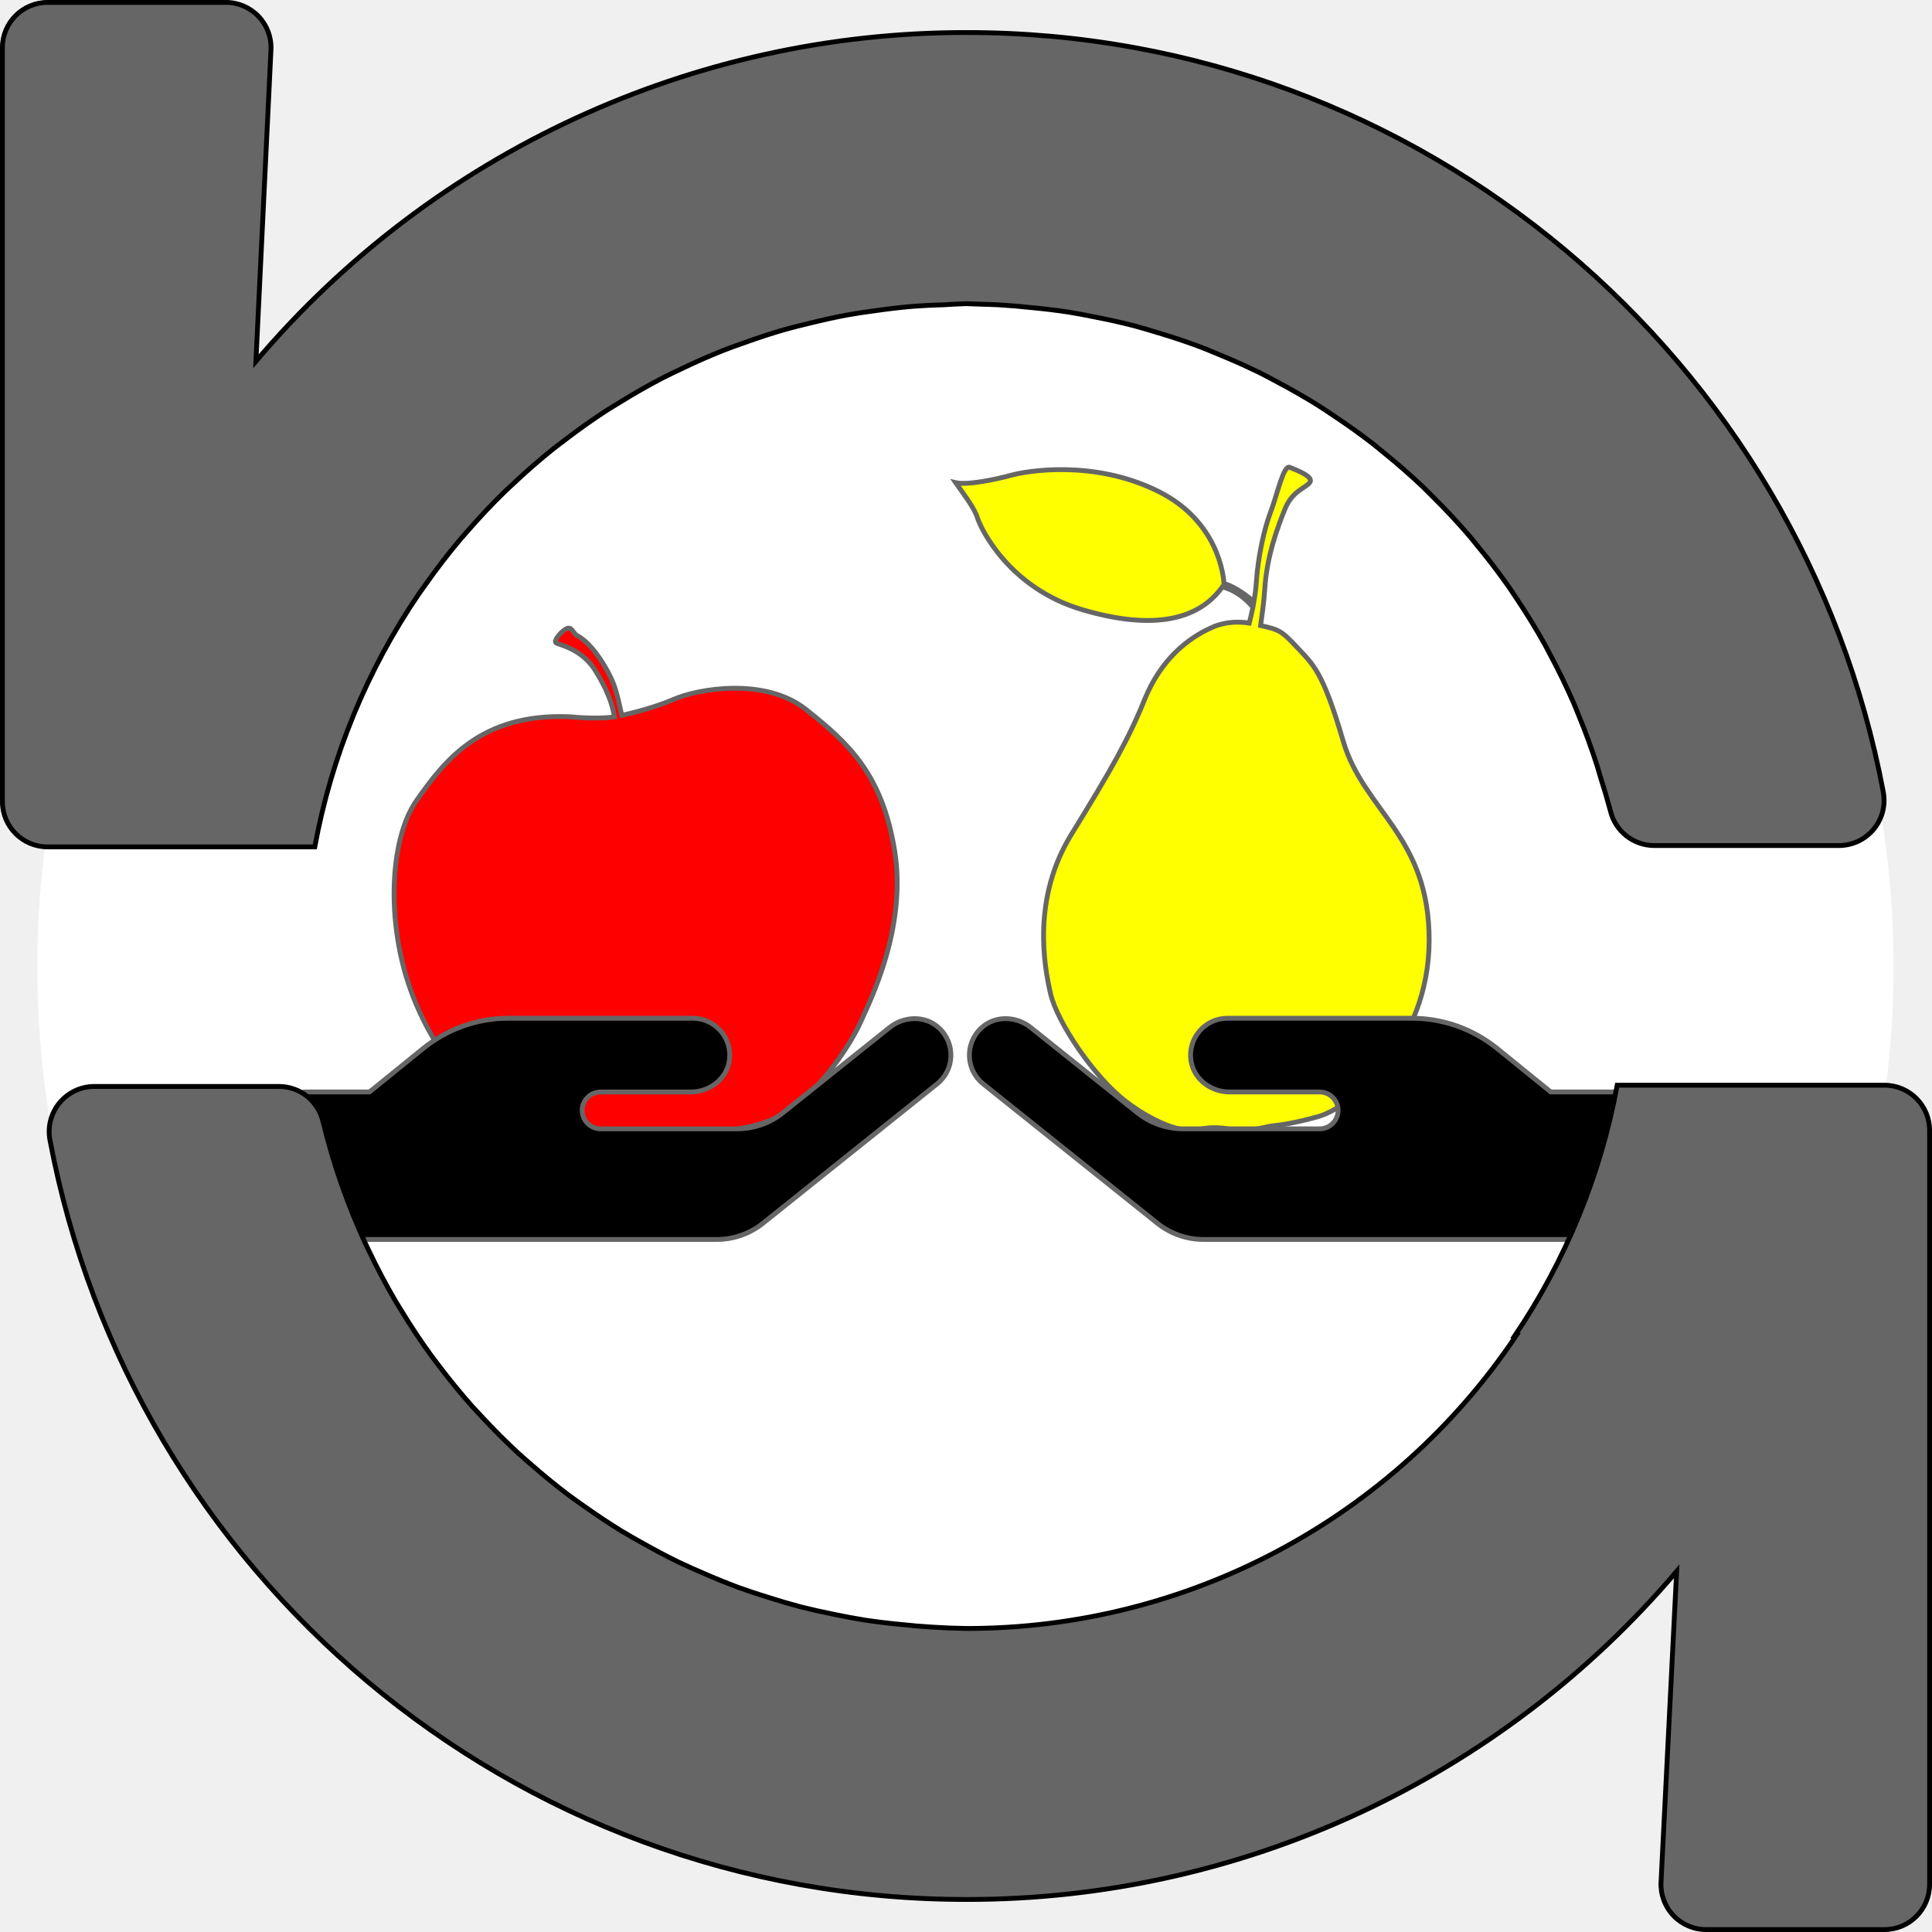
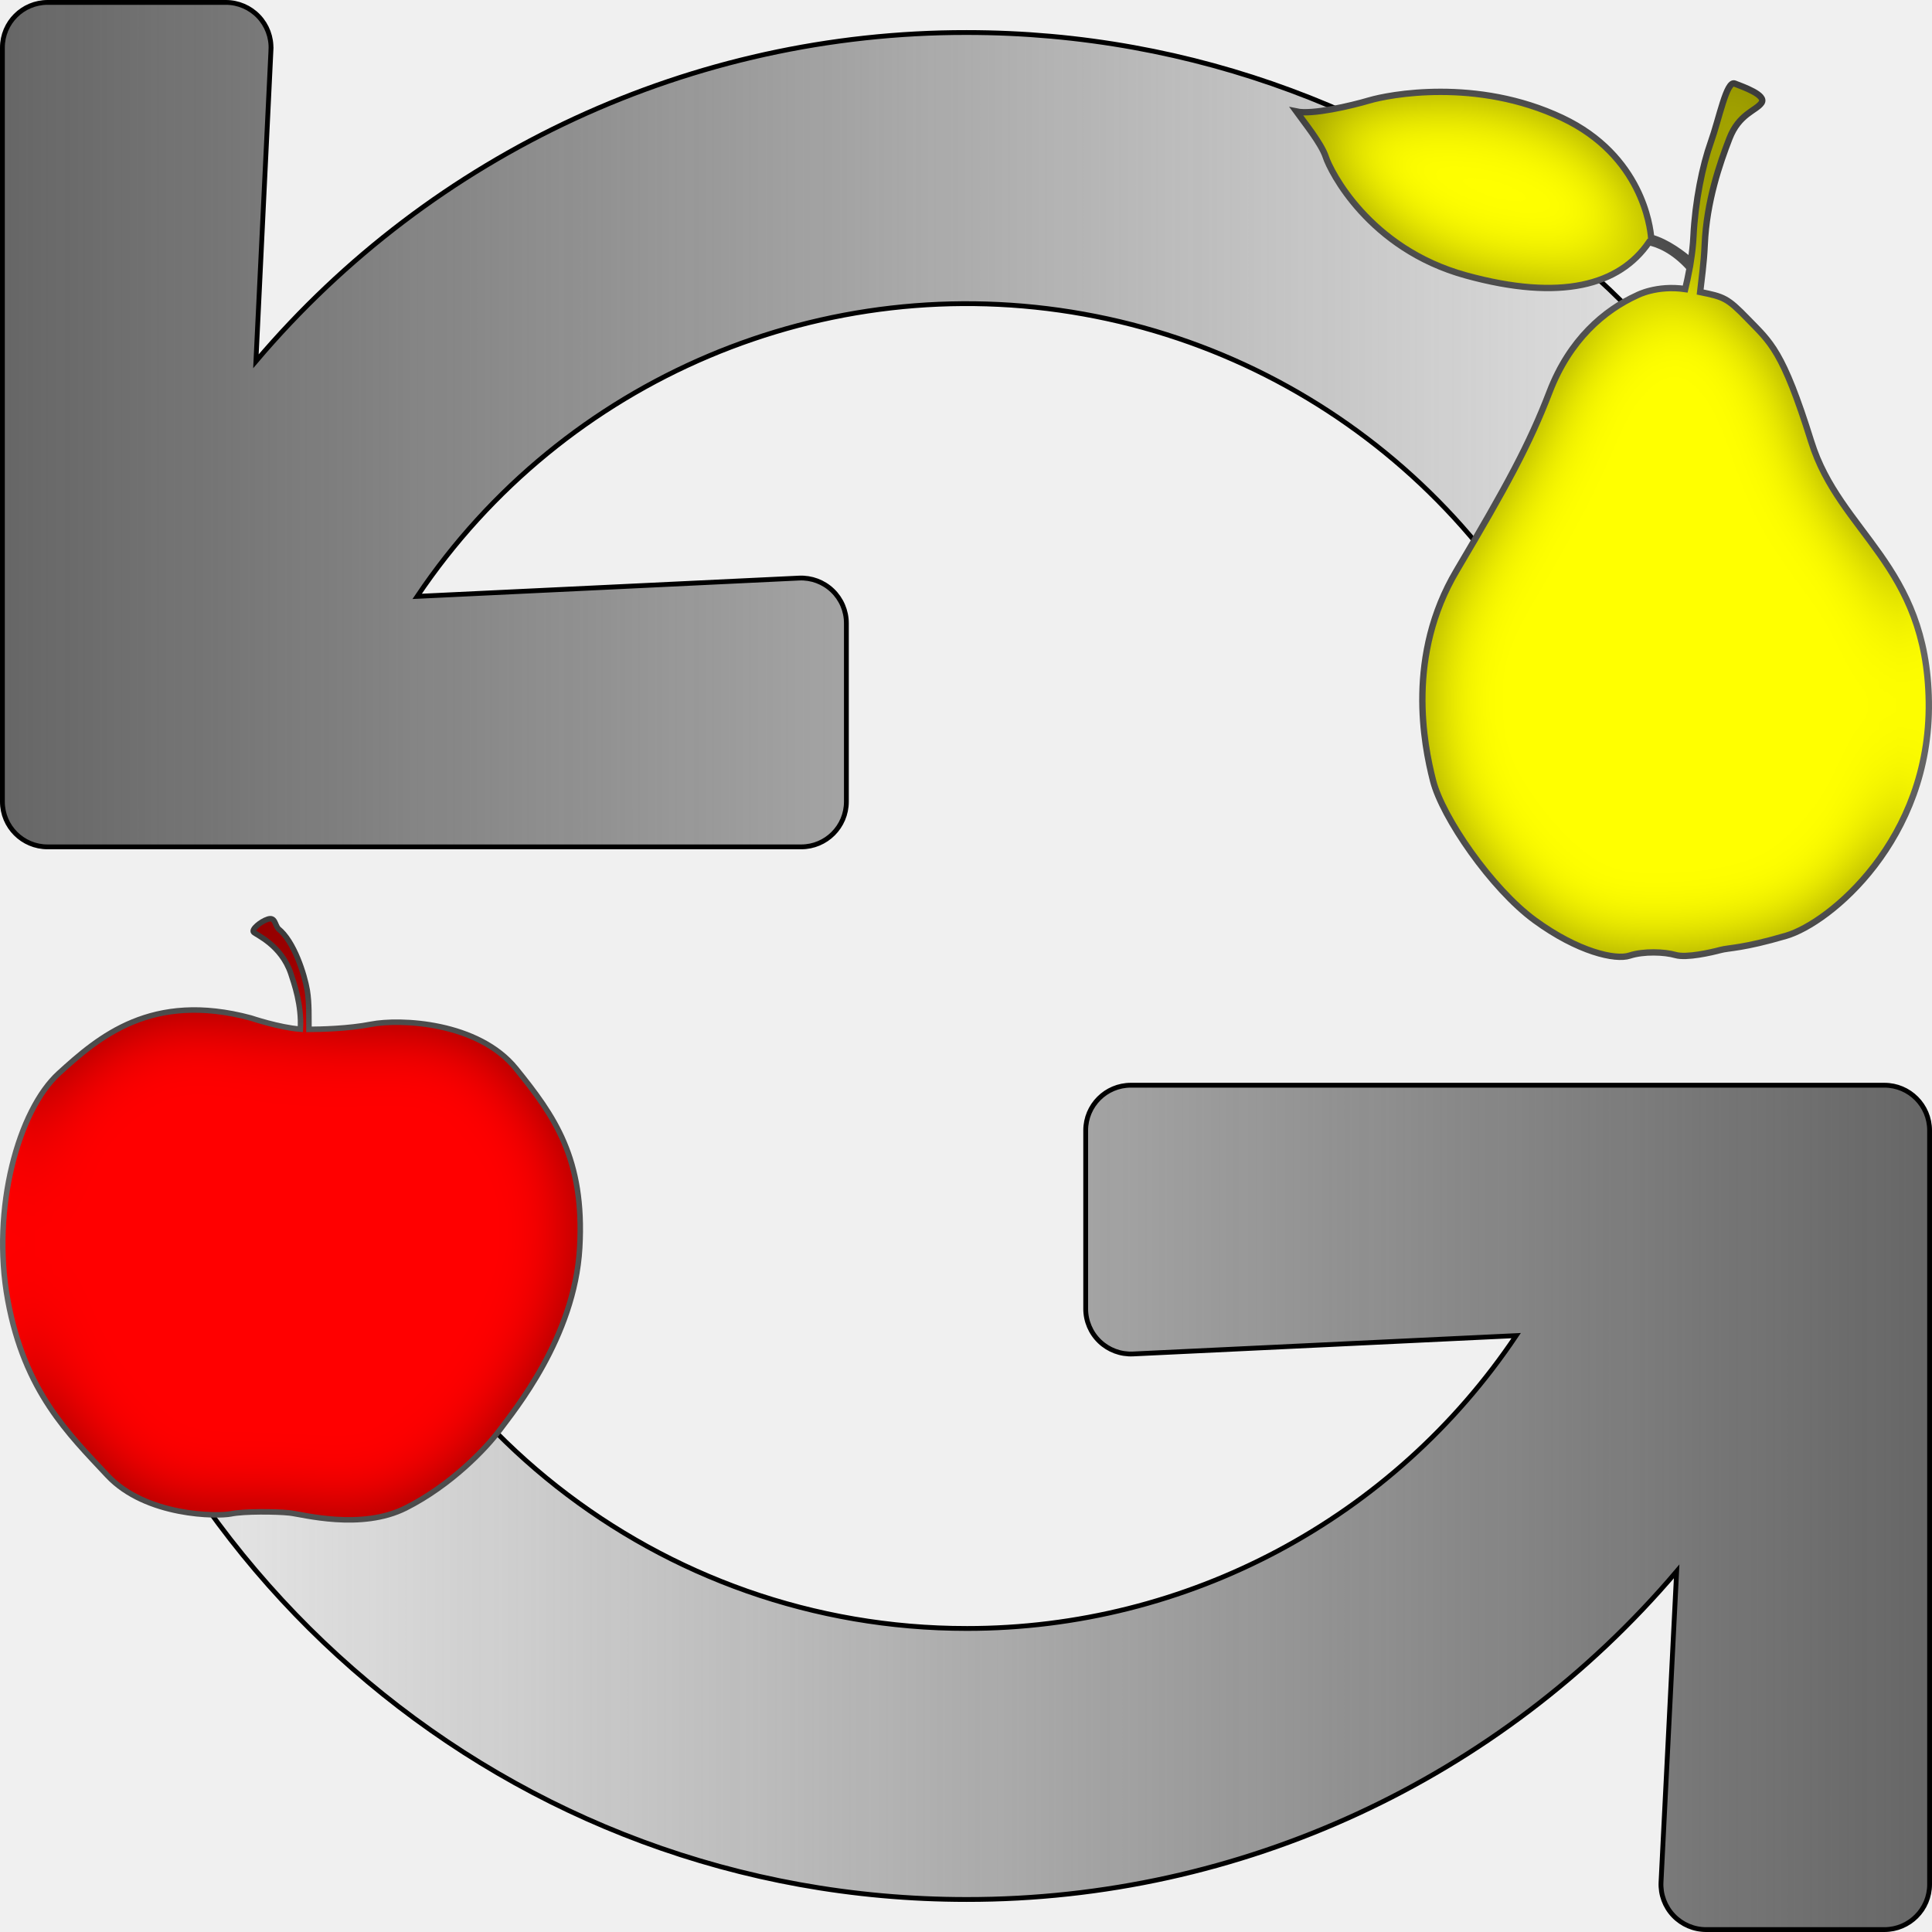
- <svg xmlns="http://www.w3.org/2000/svg" width="2001.101" height="2001.101" viewBox="0 0 529.458 529.458" version="1.1" id="svg8">
-   <defs id="defs2" />
-   <g id="layer1" transform="translate(0.1456928,232.3124)" style="display:none" />
-   <g id="layer4" transform="translate(0.1456928,0.145707)" style="display:inline">
-     <circle style="display:inline;opacity:1;fill:#ffffff;fill-opacity:1;fill-rule:nonzero;stroke:none;stroke-width:1.274;stroke-miterlimit:4;stroke-dasharray:none;stroke-opacity:1" id="path3652" cx="264.424" cy="264.857" r="254.351" />
-   </g>
-   <g id="layer3" transform="translate(0.1456928,0.145707)" style="display:inline">
-     <path style="fill:#ffff00;stroke:#666666;stroke-width:1.323;stroke-miterlimit:4;stroke-dasharray:none" d="m 277.047,130.07 c 3.912,-1.082 22.355,-4.406 40.152,4.392 16.464,8.141 17.956,23.106 18.089,25.303 3.343,0.96 6.651,3.644 8.193,5.027 0.296,-1.701 0.527,-3.432 0.637,-5.086 0.492,-7.379 2.142,-14.778 3.985,-19.664 1.842,-4.888 3.494,-12.829 5.191,-12.121 1.697,0.705 6.678,2.516 5.518,4.133 -1.155,1.617 -4.735,2.175 -6.828,7.324 -2.093,5.148 -4.982,12.979 -5.54,22.036 -0.251,4.064 -0.82,7.388 -1.133,9.871 4.895,1.099 5.618,1.28 9.808,5.768 4.672,4.998 7.183,6.628 12.825,25.871 5.636,19.241 23.686,26.036 23.562,54.746 -0.12,28.711 -21.48,45.748 -30.642,48.255 -9.163,2.51 -11.91,2.265 -13.743,2.72 -1.833,0.455 -7.103,1.588 -9.386,0.887 -2.289,-0.705 -6.632,-0.961 -9.613,-0.045 -2.981,0.915 -10.75,-0.974 -19.644,-7.726 -8.898,-6.755 -18.902,-21.846 -20.699,-29.497 -1.801,-7.647 -5.154,-26.185 5.678,-43.733 10.827,-17.552 15.671,-26.094 20.066,-36.958 4.394,-10.863 11.741,-16.85 18.62,-19.831 0,0 4.112,-2.107 10.067,-1.125 0.351,-1.346 0.696,-2.83 1.002,-4.37 -3.344,-3.878 -6.624,-5.141 -8.394,-5.54 -6.338,8.894 -18.602,12.049 -38.305,6.25 -20.195,-5.939 -27.933,-22.367 -28.797,-25.203 -0.865,-2.84 -4.445,-7.414 -5.974,-9.622 3.293,0.764 11.39,-0.978 15.307,-2.064" id="path865" />
-     <path style="fill:#ff0000;stroke:#666666;stroke-width:1.323;stroke-miterlimit:4;stroke-dasharray:none" d="m 113.996,219.251 c 7.487,-10.654 17.496,-24.038 42.04,-22.969 0,0 7.212,0.767 12.2,0.031 -0.893,-5.738 -3.964,-10.545 -5.12,-12.518 -3.739,-6.196 -10.168,-7.268 -10.871,-7.744 -0.733,-0.492 1.041,-2.841 2.642,-3.787 1.599,-0.949 1.885,0.863 2.935,1.677 4.354,2.086 8.563,9.381 9.998,12.903 1.167,2.863 1.853,6.574 2.443,9.068 2.629,-0.598 9.158,-2.193 14.245,-4.418 6.516,-2.853 24.983,-6.162 36.285,2.831 11.305,8.99 20.776,17.406 24.234,38.65 3.46,21.237 -6.947,41.601 -9.205,46.705 -2.256,5.099 -8.574,15.526 -17.915,23.187 -9.34,7.657 -23.888,6.88 -27.006,7.24 -3.115,0.355 -10.703,1.954 -13.633,3.271 -2.929,1.315 -19.776,5.085 -30.948,-2.561 -11.169,-7.652 -23.739,-15.279 -32.446,-35.841 -8.714,-20.562 -7.361,-45.07 0.122,-55.725" id="path867" />
-     <path id="path985" d="m 257.063,281.457 c -3.726,-3.378 -9.536,-3.157 -13.451,0 l -29.175,23.334 c -3.568,2.873 -8.02,4.42 -12.63,4.42 h -37.353 c -2.779,0 -5.052,-2.273 -5.052,-5.052 0,-2.779 2.273,-5.052 5.052,-5.052 h 24.723 c 5.02,0 9.693,-3.442 10.514,-8.399 1.042,-6.315 -3.821,-11.809 -9.978,-11.809 h -50.519 c -8.525,0 -16.766,2.936 -23.397,8.304 l -14.682,11.904 H 83.624 c -2.779,0 -5.052,2.273 -5.052,5.052 v 30.312 c 0,2.779 2.273,5.052 5.052,5.052 H 196.282 c 4.578,0 9.03,-1.547 12.63,-4.42 l 47.741,-38.205 c 4.799,-3.821 5.178,-11.146 0.41,-15.44 z" style="fill:currentColor;stroke:#666666;stroke-width:1.323;stroke-miterlimit:4;stroke-dasharray:none" />
-     <path id="path985-3" d="m 268.897,281.457 c 3.726,-3.378 9.536,-3.157 13.451,0 l 29.175,23.334 c 3.568,2.873 8.02,4.42 12.63,4.42 h 37.353 c 2.779,0 5.052,-2.273 5.052,-5.052 0,-2.779 -2.273,-5.052 -5.052,-5.052 h -24.723 c -5.02,0 -9.693,-3.442 -10.514,-8.399 -1.042,-6.315 3.821,-11.809 9.978,-11.809 h 50.519 c 8.525,0 16.766,2.936 23.397,8.304 l 14.682,11.904 h 17.492 c 2.779,0 5.052,2.273 5.052,5.052 v 30.312 c 0,2.779 -2.273,5.052 -5.052,5.052 H 329.678 c -4.578,0 -9.03,-1.547 -12.63,-4.42 l -47.741,-38.205 c -4.799,-3.821 -5.178,-11.146 -0.41,-15.44 z" style="fill:currentColor;stroke:#666666;stroke-width:1.323;stroke-miterlimit:4;stroke-dasharray:none" />
-   </g>
-   <g id="layer2" transform="translate(0.1456928,0.145707)" style="display:inline">
-     <g id="g1045" transform="matrix(-0.5955845,0,0,0.5955845,843.8144,370.4067)" style="fill:#666666;stroke:#000000;stroke-width:2.221;stroke-miterlimit:4;stroke-dasharray:none">
-       <path style="fill:#666666;stroke:#000000;stroke-width:8.395;stroke-miterlimit:4;stroke-dasharray:none" d="m 2298.525,-496.488 a 78.551,78.551 0 0 0 -78.418,82.283 l 26.184,541.803 A 1617.884,1617.884 0 0 0 1010.293,-444.121 c -792.708,0 -1452.665,568.97 -1594.188,1321.094 a 78.551,78.551 0 0 0 77.242,92.82 h 321.076 a 78.551,78.551 0 0 0 76.391,-60.615 1151.489,1151.489 0 0 1 16.908,-57.402 1151.835,1151.835 0 0 1 5.914,-20.082 1151.489,1151.489 0 0 1 32.242,-88.33 1151.835,1151.835 0 0 1 7.977,-19.602 1151.489,1151.489 0 0 1 40.662,-84.178 1151.835,1151.835 0 0 1 10.236,-19.355 1151.489,1151.489 0 0 1 48.305,-78.787 1151.835,1151.835 0 0 1 12.809,-19.279 1151.489,1151.489 0 0 1 55.014,-72.363 1151.835,1151.835 0 0 1 15.729,-19.195 1151.489,1151.489 0 0 1 60.586,-65.035 1151.835,1151.835 0 0 1 19.133,-19.094 1151.489,1151.489 0 0 1 64.898,-57.012 1151.835,1151.835 0 0 1 23.002,-18.768 1151.489,1151.489 0 0 1 67.891,-48.549 1151.835,1151.835 0 0 1 27.318,-18.066 1151.489,1151.489 0 0 1 69.492,-39.863 1151.835,1151.835 0 0 1 32.098,-16.889 1151.489,1151.489 0 0 1 69.699,-31.191 1151.835,1151.835 0 0 1 37.203,-15.049 1151.489,1151.489 0 0 1 68.621,-22.801 1151.835,1151.835 0 0 1 42.518,-12.426 1151.489,1151.489 0 0 1 66.33,-14.887 1151.835,1151.835 0 0 1 47.877,-8.93 1151.489,1151.489 0 0 1 62.947,-7.641 1151.835,1151.835 0 0 1 58.977,-4.986 1151.489,1151.489 0 0 1 30.457,-1.078 1151.835,1151.835 0 0 1 25.75,-0.912 1151.835,1151.835 0 0 1 38.258,1.914 1151.489,1151.489 0 0 1 54.93,2.748 1151.835,1151.835 0 0 1 63.02,7.32 1151.489,1151.489 0 0 1 49.279,7.449 1151.835,1151.835 0 0 1 67.068,14.693 1151.489,1151.489 0 0 1 43.184,11.025 1151.835,1151.835 0 0 1 70.309,22.961 1151.489,1151.489 0 0 1 36.895,13.467 1151.835,1151.835 0 0 1 72.5,32 1151.489,1151.489 0 0 1 30.617,14.789 1151.835,1151.835 0 0 1 73.469,41.643 1151.489,1151.489 0 0 1 24.588,15.074 1151.835,1151.835 0 0 1 73.125,51.729 1151.489,1151.489 0 0 1 18.91,14.375 1151.835,1151.835 0 0 1 71.295,61.982 1151.489,1151.489 0 0 1 13.875,12.926 1151.835,1151.835 0 0 1 67.967,72.209 1151.489,1151.489 0 0 1 9.451,10.758 1151.835,1151.835 0 0 1 63.141,82.178 1151.489,1151.489 0 0 1 9.662,13.51 1151.835,1151.835 0 0 1 180.975,439.906 h 464.684 a 78.551,78.551 0 0 0 78.551,-78.551 V -417.938 a 78.551,78.551 0 0 0 -78.551,-78.551 z M -585.793,1386.57 a 78.551,78.551 0 0 0 -78.551,78.551 v 1311.34 a 78.551,78.551 0 0 0 78.551,78.551 h 309.949 a 78.551,78.551 0 0 0 78.551,-82.477 l -27.166,-540.496 A 1617.95,1617.95 0 0 0 1010.293,2802.644 c 792.774,0 1452.732,-568.968 1594.254,-1321.092 a 78.551,78.551 0 0 0 -77.242,-92.822 h -321.076 a 78.551,78.551 0 0 0 -76.391,60.615 1151.162,1151.162 0 0 1 -0.678,2.305 1151.835,1151.835 0 0 1 -30.908,105.109 1151.162,1151.162 0 0 1 -2.955,8.094 1151.835,1151.835 0 0 1 -39.387,96.92 1151.162,1151.162 0 0 1 -5.951,12.318 1151.835,1151.835 0 0 1 -46.471,87.969 1151.162,1151.162 0 0 1 -9.879,16.111 1151.835,1151.835 0 0 1 -52.123,78.523 1151.162,1151.162 0 0 1 -14.617,19.23 1151.835,1151.835 0 0 1 -56.363,68.848 1151.162,1151.162 0 0 1 -20.086,21.561 1151.835,1151.835 0 0 1 -59.18,59.107 1151.162,1151.162 0 0 1 -26.139,22.961 1151.835,1151.835 0 0 1 -60.688,49.561 1151.162,1151.162 0 0 1 -32.553,23.277 1151.835,1151.835 0 0 1 -60.99,40.379 1151.162,1151.162 0 0 1 -39.184,22.477 1151.835,1151.835 0 0 1 -60.221,31.717 1151.162,1151.162 0 0 1 -45.744,20.473 1151.835,1151.835 0 0 1 -58.557,23.715 1151.162,1151.162 0 0 1 -52.057,17.297 1151.835,1151.835 0 0 1 -56.195,16.451 1151.162,1151.162 0 0 1 -57.869,12.988 1151.835,1151.835 0 0 1 -53.254,9.955 1151.162,1151.162 0 0 1 -63.06,7.654 1151.835,1151.835 0 0 1 -55.213,4.693 1151.162,1151.162 0 0 1 -59.225,2.301 1149.525,1149.525 0 0 1 -955.701,-509.269 l 2.295,0.109 A 1151.835,1151.835 0 0 1 -121.08,1386.57 Z" transform="matrix(0.2645833,0,0,0.2645833,704.941,-489.6929)" id="path1030" />
+ <svg xmlns="http://www.w3.org/2000/svg" xmlns:xlink="http://www.w3.org/1999/xlink" id="svg8" version="1.1" viewBox="0 0 530.781 530.781" height="2006.101" width="2006.101">
+   <defs id="defs2">
+     <linearGradient id="linearGradient913">
+       <stop style="stop-color:#666666;stop-opacity:0;" offset="0" id="stop911" />
+       <stop style="stop-color:#666666;stop-opacity:1;" offset="1" id="stop909" />
+     </linearGradient>
+     <linearGradient id="linearGradient897">
+       <stop style="stop-color:#666666;stop-opacity:1;" offset="0" id="stop893" />
+       <stop style="stop-color:#666666;stop-opacity:0;" offset="1" id="stop895" />
+     </linearGradient>
+     <linearGradient id="linearGradient877">
+       <stop style="stop-color:#ffffff;stop-opacity:1;" offset="0" id="stop873" />
+       <stop style="stop-color:#ffffff;stop-opacity:0;" offset="1" id="stop875" />
+     </linearGradient>
+     <linearGradient id="linearGradient876">
+       <stop id="stop872" offset="0" style="stop-color:#ffffff;stop-opacity:1;" />
+       <stop id="stop874" offset="1" style="stop-color:#ffffff;stop-opacity:0;" />
+     </linearGradient>
+     <radialGradient gradientTransform="matrix(1,-7.7618855e-6,-7.2182648e-8,1,-0.050978,-0.08284467)" gradientUnits="userSpaceOnUse" r="181.499" fy="264.446" fx="265.315" cy="264.446" cx="265.315" id="radialGradient878" xlink:href="#linearGradient876" />
+     <linearGradient xlink:href="#linearGradient897" id="linearGradient899" x1="-0.661" y1="116" x2="517.62" y2="116" gradientUnits="userSpaceOnUse" />
+     <linearGradient xlink:href="#linearGradient913" id="linearGradient907" x1="12.179" y1="413.468" x2="530.12" y2="413.468" gradientUnits="userSpaceOnUse" />
+     <filter style="color-interpolation-filters:sRGB" id="filter875">
+       <feMorphology radius="4" in="SourceGraphic" result="result0" id="feMorphology869" />
+       <feGaussianBlur in="result0" stdDeviation="8" result="result91" id="feGaussianBlur871" />
+       <feComposite operator="in" in="SourceGraphic" in2="result91" id="feComposite873" />
+     </filter>
+     <filter style="color-interpolation-filters:sRGB" id="filter883">
+       <feMorphology radius="4" in="SourceGraphic" result="result0" id="feMorphology877" />
+       <feGaussianBlur in="result0" stdDeviation="8" result="result91" id="feGaussianBlur879" />
+       <feComposite operator="in" in="SourceGraphic" in2="result91" id="feComposite881" />
+     </filter>
+     <filter style="color-interpolation-filters:sRGB" id="filter1591">
+       <feFlood flood-opacity="0.498" flood-color="rgb(0,0,0)" result="flood" id="feFlood1581" />
+       <feComposite in="flood" in2="SourceGraphic" operator="out" result="composite1" id="feComposite1583" />
+       <feGaussianBlur in="composite1" stdDeviation="9.986" result="blur" id="feGaussianBlur1585" />
+       <feOffset dx="0" dy="0" result="offset" id="feOffset1587" />
+       <feComposite in="offset" in2="SourceGraphic" operator="atop" result="composite2" id="feComposite1589" />
+     </filter>
+     <filter style="color-interpolation-filters:sRGB" id="filter1603">
+       <feFlood flood-opacity="0.498" flood-color="rgb(0,0,0)" result="flood" id="feFlood1593" />
+       <feComposite in="flood" in2="SourceGraphic" operator="out" result="composite1" id="feComposite1595" />
+       <feGaussianBlur in="composite1" stdDeviation="10" result="blur" id="feGaussianBlur1597" />
+       <feOffset dx="0" dy="0" result="offset" id="feOffset1599" />
+       <feComposite in="offset" in2="SourceGraphic" operator="atop" result="composite2" id="feComposite1601" />
+     </filter>
+     <filter style="color-interpolation-filters:sRGB" id="filter1309">
+       <feFlood flood-opacity="0.498" flood-color="rgb(0,0,0)" result="flood" id="feFlood1299" />
+       <feComposite in="flood" in2="SourceGraphic" operator="out" result="composite1" id="feComposite1301" />
+       <feGaussianBlur in="composite1" stdDeviation="10" result="blur" id="feGaussianBlur1303" />
+       <feOffset dx="0" dy="0" result="offset" id="feOffset1305" />
+       <feComposite in="offset" in2="SourceGraphic" operator="atop" result="composite2" id="feComposite1307" />
+     </filter>
+     <filter style="color-interpolation-filters:sRGB" id="filter1321">
+       <feFlood flood-opacity="0.498" flood-color="rgb(0,0,0)" result="flood" id="feFlood1311" />
+       <feComposite in="flood" in2="SourceGraphic" operator="out" result="composite1" id="feComposite1313" />
+       <feGaussianBlur in="composite1" stdDeviation="10" result="blur" id="feGaussianBlur1315" />
+       <feOffset dx="0" dy="0" result="offset" id="feOffset1317" />
+       <feComposite in="offset" in2="SourceGraphic" operator="atop" result="composite2" id="feComposite1319" />
+     </filter>
+   </defs>
+   <g id="layer10" style="display:inline" transform="translate(0.6614583,0.6614583)" />
+   <g id="layer11" style="display:inline" transform="translate(0.6614583,0.6614583)" />
+   <g transform="translate(0.6614583,0.6614583)" style="display:inline" id="g861">
+     <g id="g859" style="display:inline;fill:#666666;stroke:#000000">
+       <path id="path855" d="m 73.783,12.999 -4.136,85.592 A 255.588,255.588 0 0 1 264.905,8.273 c 125.229,0 229.487,89.884 251.844,208.702 a 12.409,12.409 0 0 1 -12.202,14.664 h -50.723 a 12.409,12.409 0 0 1 -12.068,-9.576 181.908,181.908 0 0 0 -327.809,-58.882 l 104.92,-5.026 a 12.409,12.409 0 0 1 12.999,12.409 v 49.027 a 12.409,12.409 0 0 1 -12.409,12.409 H 12.409 A 12.409,12.409 0 0 1 0,219.591 V 12.409 A 12.409,12.409 0 0 1 12.409,0 h 48.985 a 12.409,12.409 0 0 1 12.388,12.999 z" style="display:inline;fill:url(#linearGradient899);fill-opacity:1;stroke:#000000;stroke-width:1.323;stroke-miterlimit:4;stroke-dasharray:none" />
+       <path id="path857" d="m 264.905,446.73 a 181.598,181.598 0 0 0 150.978,-80.453 l -105.271,5.036 a 12.409,12.409 0 0 1 -12.999,-12.409 v -49.016 a 12.409,12.409 0 0 1 12.409,-12.409 h 207.026 a 12.409,12.409 0 0 1 12.409,12.409 v 207.161 a 12.409,12.409 0 0 1 -12.409,12.409 h -48.965 a 12.409,12.409 0 0 1 -12.409,-13.03 l 4.292,-85.385 a 255.598,255.598 0 0 1 -195.062,90.142 c -125.24,0 -229.497,-89.884 -251.855,-208.702 a 12.409,12.409 0 0 1 12.202,-14.664 h 50.722 a 12.409,12.409 0 0 1 12.068,9.576 181.856,181.856 0 0 0 176.862,139.334 z" style="display:inline;fill:url(#linearGradient907);fill-opacity:1;fill-rule:nonzero;stroke:#000000;stroke-width:1.323;stroke-miterlimit:4;stroke-dasharray:none;stroke-opacity:1" />
    </g>
  </g>
+   <g style="display:none" transform="translate(0.8071513,232.9738)" id="layer1" />
+   <g style="display:inline" transform="translate(0.8071513,0.8071653)" id="layer4" />
+   <g style="display:none" id="layer6" transform="translate(0.6614583,0.6614583)">
+     <g style="display:inline;fill:#666666;stroke:#000000;stroke-width:2.221;stroke-miterlimit:4;stroke-dasharray:none" transform="matrix(-0.5955845,0,0,0.5955845,843.9601,370.5525)" id="g1045">
+       <path id="path1030" transform="matrix(0.2645833,0,0,0.2645833,704.941,-489.6929)" d="m 2298.525,-496.488 a 78.551,78.551 0 0 0 -78.418,82.283 l 26.184,541.803 A 1617.884,1617.884 0 0 0 1010.293,-444.121 c -792.708,0 -1452.665,568.97 -1594.188,1321.094 a 78.551,78.551 0 0 0 77.242,92.82 h 321.076 a 78.551,78.551 0 0 0 76.391,-60.615 1151.489,1151.489 0 0 1 16.908,-57.402 1151.835,1151.835 0 0 1 5.914,-20.082 1151.489,1151.489 0 0 1 32.242,-88.33 1151.835,1151.835 0 0 1 7.977,-19.602 1151.489,1151.489 0 0 1 40.662,-84.178 1151.835,1151.835 0 0 1 10.236,-19.355 1151.489,1151.489 0 0 1 48.305,-78.787 1151.835,1151.835 0 0 1 12.809,-19.279 1151.489,1151.489 0 0 1 55.014,-72.363 1151.835,1151.835 0 0 1 15.729,-19.195 1151.489,1151.489 0 0 1 60.586,-65.035 1151.835,1151.835 0 0 1 19.133,-19.094 1151.489,1151.489 0 0 1 64.898,-57.012 1151.835,1151.835 0 0 1 23.002,-18.768 1151.489,1151.489 0 0 1 67.891,-48.549 1151.835,1151.835 0 0 1 27.318,-18.066 1151.489,1151.489 0 0 1 69.492,-39.863 1151.835,1151.835 0 0 1 32.098,-16.889 1151.489,1151.489 0 0 1 69.699,-31.191 1151.835,1151.835 0 0 1 37.203,-15.049 1151.489,1151.489 0 0 1 68.621,-22.801 1151.835,1151.835 0 0 1 42.518,-12.426 1151.489,1151.489 0 0 1 66.33,-14.887 1151.835,1151.835 0 0 1 47.877,-8.93 1151.489,1151.489 0 0 1 62.947,-7.641 1151.835,1151.835 0 0 1 58.977,-4.986 1151.489,1151.489 0 0 1 30.457,-1.078 1151.835,1151.835 0 0 1 25.75,-0.912 1151.835,1151.835 0 0 1 38.258,1.914 1151.489,1151.489 0 0 1 54.93,2.748 1151.835,1151.835 0 0 1 63.02,7.32 1151.489,1151.489 0 0 1 49.279,7.449 1151.835,1151.835 0 0 1 67.068,14.693 1151.489,1151.489 0 0 1 43.184,11.025 1151.835,1151.835 0 0 1 70.309,22.961 1151.489,1151.489 0 0 1 36.895,13.467 1151.835,1151.835 0 0 1 72.5,32 1151.489,1151.489 0 0 1 30.617,14.789 1151.835,1151.835 0 0 1 73.469,41.643 1151.489,1151.489 0 0 1 24.588,15.074 1151.835,1151.835 0 0 1 73.125,51.729 1151.489,1151.489 0 0 1 18.91,14.375 1151.835,1151.835 0 0 1 71.295,61.982 1151.489,1151.489 0 0 1 13.875,12.926 1151.835,1151.835 0 0 1 67.967,72.209 1151.489,1151.489 0 0 1 9.451,10.758 1151.835,1151.835 0 0 1 63.141,82.178 1151.489,1151.489 0 0 1 9.662,13.51 1151.835,1151.835 0 0 1 180.975,439.906 h 464.684 a 78.551,78.551 0 0 0 78.551,-78.551 V -417.938 a 78.551,78.551 0 0 0 -78.551,-78.551 z M -585.793,1386.57 a 78.551,78.551 0 0 0 -78.551,78.551 v 1311.34 a 78.551,78.551 0 0 0 78.551,78.551 h 309.949 a 78.551,78.551 0 0 0 78.551,-82.477 l -27.166,-540.496 A 1617.95,1617.95 0 0 0 1010.293,2802.644 c 792.774,0 1452.732,-568.968 1594.254,-1321.092 a 78.551,78.551 0 0 0 -77.242,-92.822 h -321.076 a 78.551,78.551 0 0 0 -76.391,60.615 1151.162,1151.162 0 0 1 -0.678,2.305 1151.835,1151.835 0 0 1 -30.908,105.109 1151.162,1151.162 0 0 1 -2.955,8.094 1151.835,1151.835 0 0 1 -39.387,96.92 1151.162,1151.162 0 0 1 -5.951,12.318 1151.835,1151.835 0 0 1 -46.471,87.969 1151.162,1151.162 0 0 1 -9.879,16.111 1151.835,1151.835 0 0 1 -52.123,78.523 1151.162,1151.162 0 0 1 -14.617,19.23 1151.835,1151.835 0 0 1 -56.363,68.848 1151.162,1151.162 0 0 1 -20.086,21.561 1151.835,1151.835 0 0 1 -59.18,59.107 1151.162,1151.162 0 0 1 -26.139,22.961 1151.835,1151.835 0 0 1 -60.688,49.561 1151.162,1151.162 0 0 1 -32.553,23.277 1151.835,1151.835 0 0 1 -60.99,40.379 1151.162,1151.162 0 0 1 -39.184,22.477 1151.835,1151.835 0 0 1 -60.221,31.717 1151.162,1151.162 0 0 1 -45.744,20.473 1151.835,1151.835 0 0 1 -58.557,23.715 1151.162,1151.162 0 0 1 -52.057,17.297 1151.835,1151.835 0 0 1 -56.195,16.451 1151.162,1151.162 0 0 1 -57.869,12.988 1151.835,1151.835 0 0 1 -53.254,9.955 1151.162,1151.162 0 0 1 -63.06,7.654 1151.835,1151.835 0 0 1 -55.213,4.693 1151.162,1151.162 0 0 1 -59.225,2.301 1149.525,1149.525 0 0 1 -955.701,-509.269 l 2.295,0.109 A 1151.835,1151.835 0 0 1 -121.08,1386.57 Z" style="fill:#666666;stroke:#000000;stroke-width:8.395;stroke-miterlimit:4;stroke-dasharray:none" />
+     </g>
+   </g>
+   <g transform="translate(0.6614583,0.6614583)" style="display:inline" id="g1351">
+     <path id="path1347" d="m 375.602,26.904 c 5.125,-1.516 29.323,-6.322 52.955,4.844 21.862,10.332 24.175,29.996 24.401,32.885 4.423,1.185 8.84,4.642 10.901,6.426 0.35,-2.246 0.614,-4.53 0.72,-6.71 0.475,-9.725 2.475,-19.502 4.787,-25.977 2.311,-6.477 4.299,-16.969 6.55,-16.076 2.25,0.888 8.849,3.156 7.359,5.311 -1.482,2.156 -6.183,2.973 -8.817,9.8 -2.635,6.825 -6.255,17.2 -6.778,29.136 -0.235,5.355 -0.907,9.744 -1.261,13.02 6.469,1.332 7.425,1.554 13.045,7.364 6.266,6.47 9.61,8.557 17.485,33.755 7.868,25.196 31.786,33.719 32.293,71.512 0.512,37.795 -27.207,60.72 -39.208,64.234 -12.003,3.518 -15.625,3.259 -18.026,3.901 -2.403,0.642 -9.312,2.256 -12.334,1.386 -3.029,-0.874 -8.753,-1.11 -12.655,0.165 -3.902,1.274 -14.173,-1.031 -26.039,-9.711 -11.871,-8.684 -25.391,-28.315 -27.935,-38.345 -2.549,-10.024 -7.395,-34.348 6.453,-57.699 13.842,-23.356 20.019,-34.714 25.551,-49.117 5.531,-14.402 15.062,-22.454 24.047,-26.538 0,0 5.364,-2.869 13.225,-1.716 0.431,-1.78 0.85,-3.741 1.217,-5.775 -4.493,-5.026 -8.839,-6.613 -11.178,-7.097 -8.135,11.855 -24.205,16.294 -50.276,9.122 -26.722,-7.347 -37.29,-28.79 -38.494,-32.503 -1.205,-3.718 -6.024,-9.655 -8.088,-12.526 4.352,0.929 14.971,-1.553 20.101,-3.074" style="display:inline;fill:#ffff00;stroke:#666666;stroke-width:1.742;stroke-miterlimit:4;stroke-dasharray:none;filter:url(#filter1309)" />
+     <path id="path1349" d="m 15.486,294.227 c 11.025,-10.05 25.551,-22.525 52.733,-15.218 0,0 7.875,2.653 13.635,3.072 0.43,-6.639 -1.807,-12.779 -2.609,-15.274 -2.638,-7.86 -9.561,-10.659 -10.229,-11.367 -0.697,-0.733 1.871,-2.918 3.897,-3.577 2.024,-0.663 1.894,1.435 2.865,2.606 4.349,3.417 7.24,12.623 7.967,16.919 0.592,3.493 0.436,7.814 0.474,10.749 3.089,-0.014 10.787,-0.172 17.03,-1.394 7.997,-1.568 29.473,-0.671 39.873,12.201 10.404,12.868 18.899,24.639 17.478,49.257 -1.419,24.611 -18.128,44.792 -21.923,49.938 -3.793,5.14 -13.454,15.227 -25.807,21.469 -12.352,6.237 -28.427,1.746 -32.003,1.372 -3.571,-0.379 -12.456,-0.48 -16.06,0.263 -3.603,0.741 -23.382,0.762 -33.971,-10.57 C 18.25,393.335 6.092,381.677 1.474,356.514 -3.15,331.349 4.465,304.279 15.486,294.227" style="display:inline;fill:#ff0000;stroke:#666666;stroke-width:1.516;stroke-miterlimit:4;stroke-dasharray:none;filter:url(#filter1321)" />
+   </g>
+   <g id="g889" style="display:none" transform="translate(0.6614583,0.6614583)">
+     <path style="display:inline;fill:#ffff00;stroke:#666666;stroke-width:1.742;stroke-miterlimit:4;stroke-dasharray:none" d="m 375.602,26.904 c 5.125,-1.516 29.323,-6.322 52.955,4.844 21.862,10.332 24.175,29.996 24.401,32.885 4.423,1.185 8.84,4.642 10.901,6.426 0.35,-2.246 0.614,-4.53 0.72,-6.71 0.475,-9.725 2.475,-19.502 4.787,-25.977 2.311,-6.477 4.299,-16.969 6.55,-16.076 2.25,0.888 8.849,3.156 7.359,5.311 -1.482,2.156 -6.183,2.973 -8.817,9.8 -2.635,6.825 -6.255,17.2 -6.778,29.136 -0.235,5.355 -0.907,9.744 -1.261,13.02 6.469,1.332 7.425,1.554 13.045,7.364 6.266,6.47 9.61,8.557 17.485,33.755 7.868,25.196 31.786,33.719 32.293,71.512 0.512,37.795 -27.207,60.72 -39.208,64.234 -12.003,3.518 -15.625,3.259 -18.026,3.901 -2.403,0.642 -9.312,2.256 -12.334,1.386 -3.029,-0.874 -8.753,-1.11 -12.655,0.165 -3.902,1.274 -14.173,-1.031 -26.039,-9.711 -11.871,-8.684 -25.391,-28.315 -27.935,-38.345 -2.549,-10.024 -7.395,-34.348 6.453,-57.699 13.842,-23.356 20.019,-34.714 25.551,-49.117 5.531,-14.402 15.062,-22.454 24.047,-26.538 0,0 5.364,-2.869 13.225,-1.716 0.431,-1.78 0.85,-3.741 1.217,-5.775 -4.493,-5.026 -8.839,-6.613 -11.178,-7.097 -8.135,11.855 -24.205,16.294 -50.276,9.122 -26.722,-7.347 -37.29,-28.79 -38.494,-32.503 -1.205,-3.718 -6.024,-9.655 -8.088,-12.526 4.352,0.929 14.971,-1.553 20.101,-3.074" id="path885" />
+     <path style="display:inline;fill:#ff0000;stroke:#666666;stroke-width:1.516;stroke-miterlimit:4;stroke-dasharray:none" d="m 15.486,294.227 c 11.025,-10.05 25.551,-22.525 52.733,-15.218 0,0 7.875,2.653 13.635,3.072 0.43,-6.639 -1.807,-12.779 -2.609,-15.274 -2.638,-7.86 -9.561,-10.659 -10.229,-11.367 -0.697,-0.733 1.871,-2.918 3.897,-3.577 2.024,-0.663 1.894,1.435 2.865,2.606 4.349,3.417 7.24,12.623 7.967,16.919 0.592,3.493 0.436,7.814 0.474,10.749 3.089,-0.014 10.787,-0.172 17.03,-1.394 7.997,-1.568 29.473,-0.671 39.873,12.201 10.404,12.868 18.899,24.639 17.478,49.257 -1.419,24.611 -18.128,44.792 -21.923,49.938 -3.793,5.14 -13.454,15.227 -25.807,21.469 -12.352,6.237 -28.427,1.746 -32.003,1.372 -3.571,-0.379 -12.456,-0.48 -16.06,0.263 -3.603,0.741 -23.382,0.762 -33.971,-10.57 C 18.25,393.335 6.092,381.677 1.474,356.514 -3.15,331.349 4.465,304.279 15.486,294.227" id="path887" />
+   </g>
</svg>
